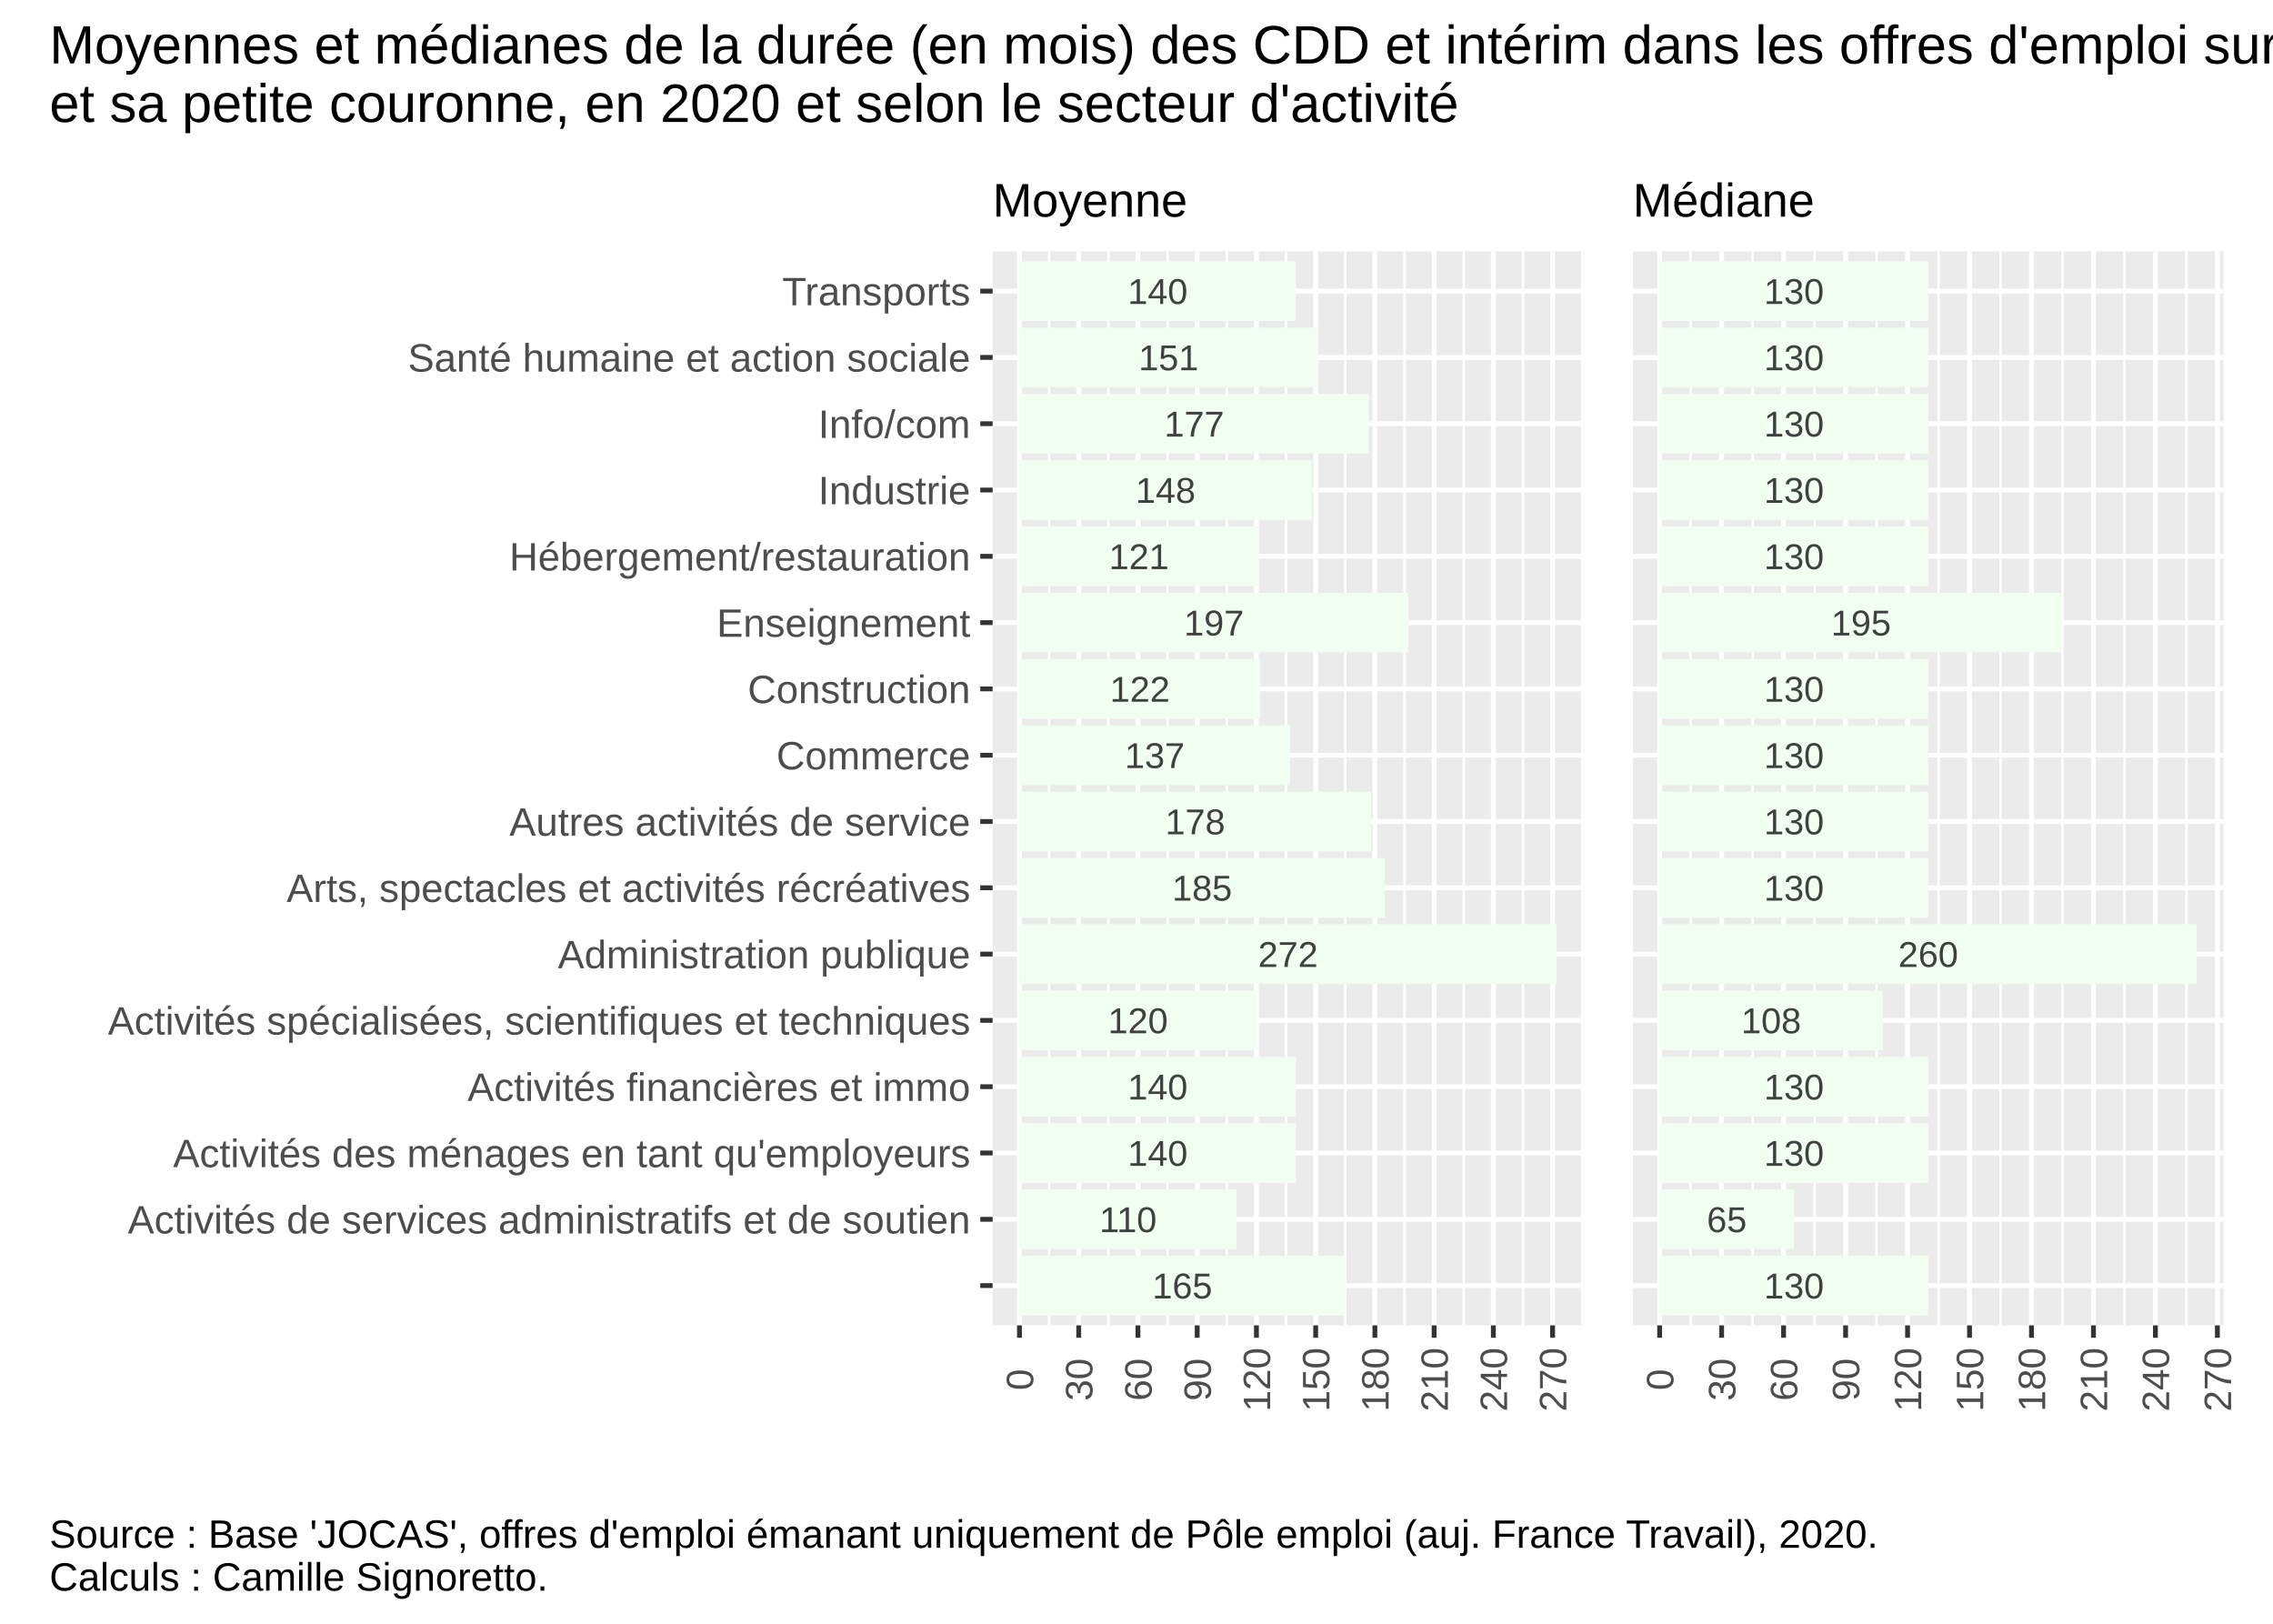
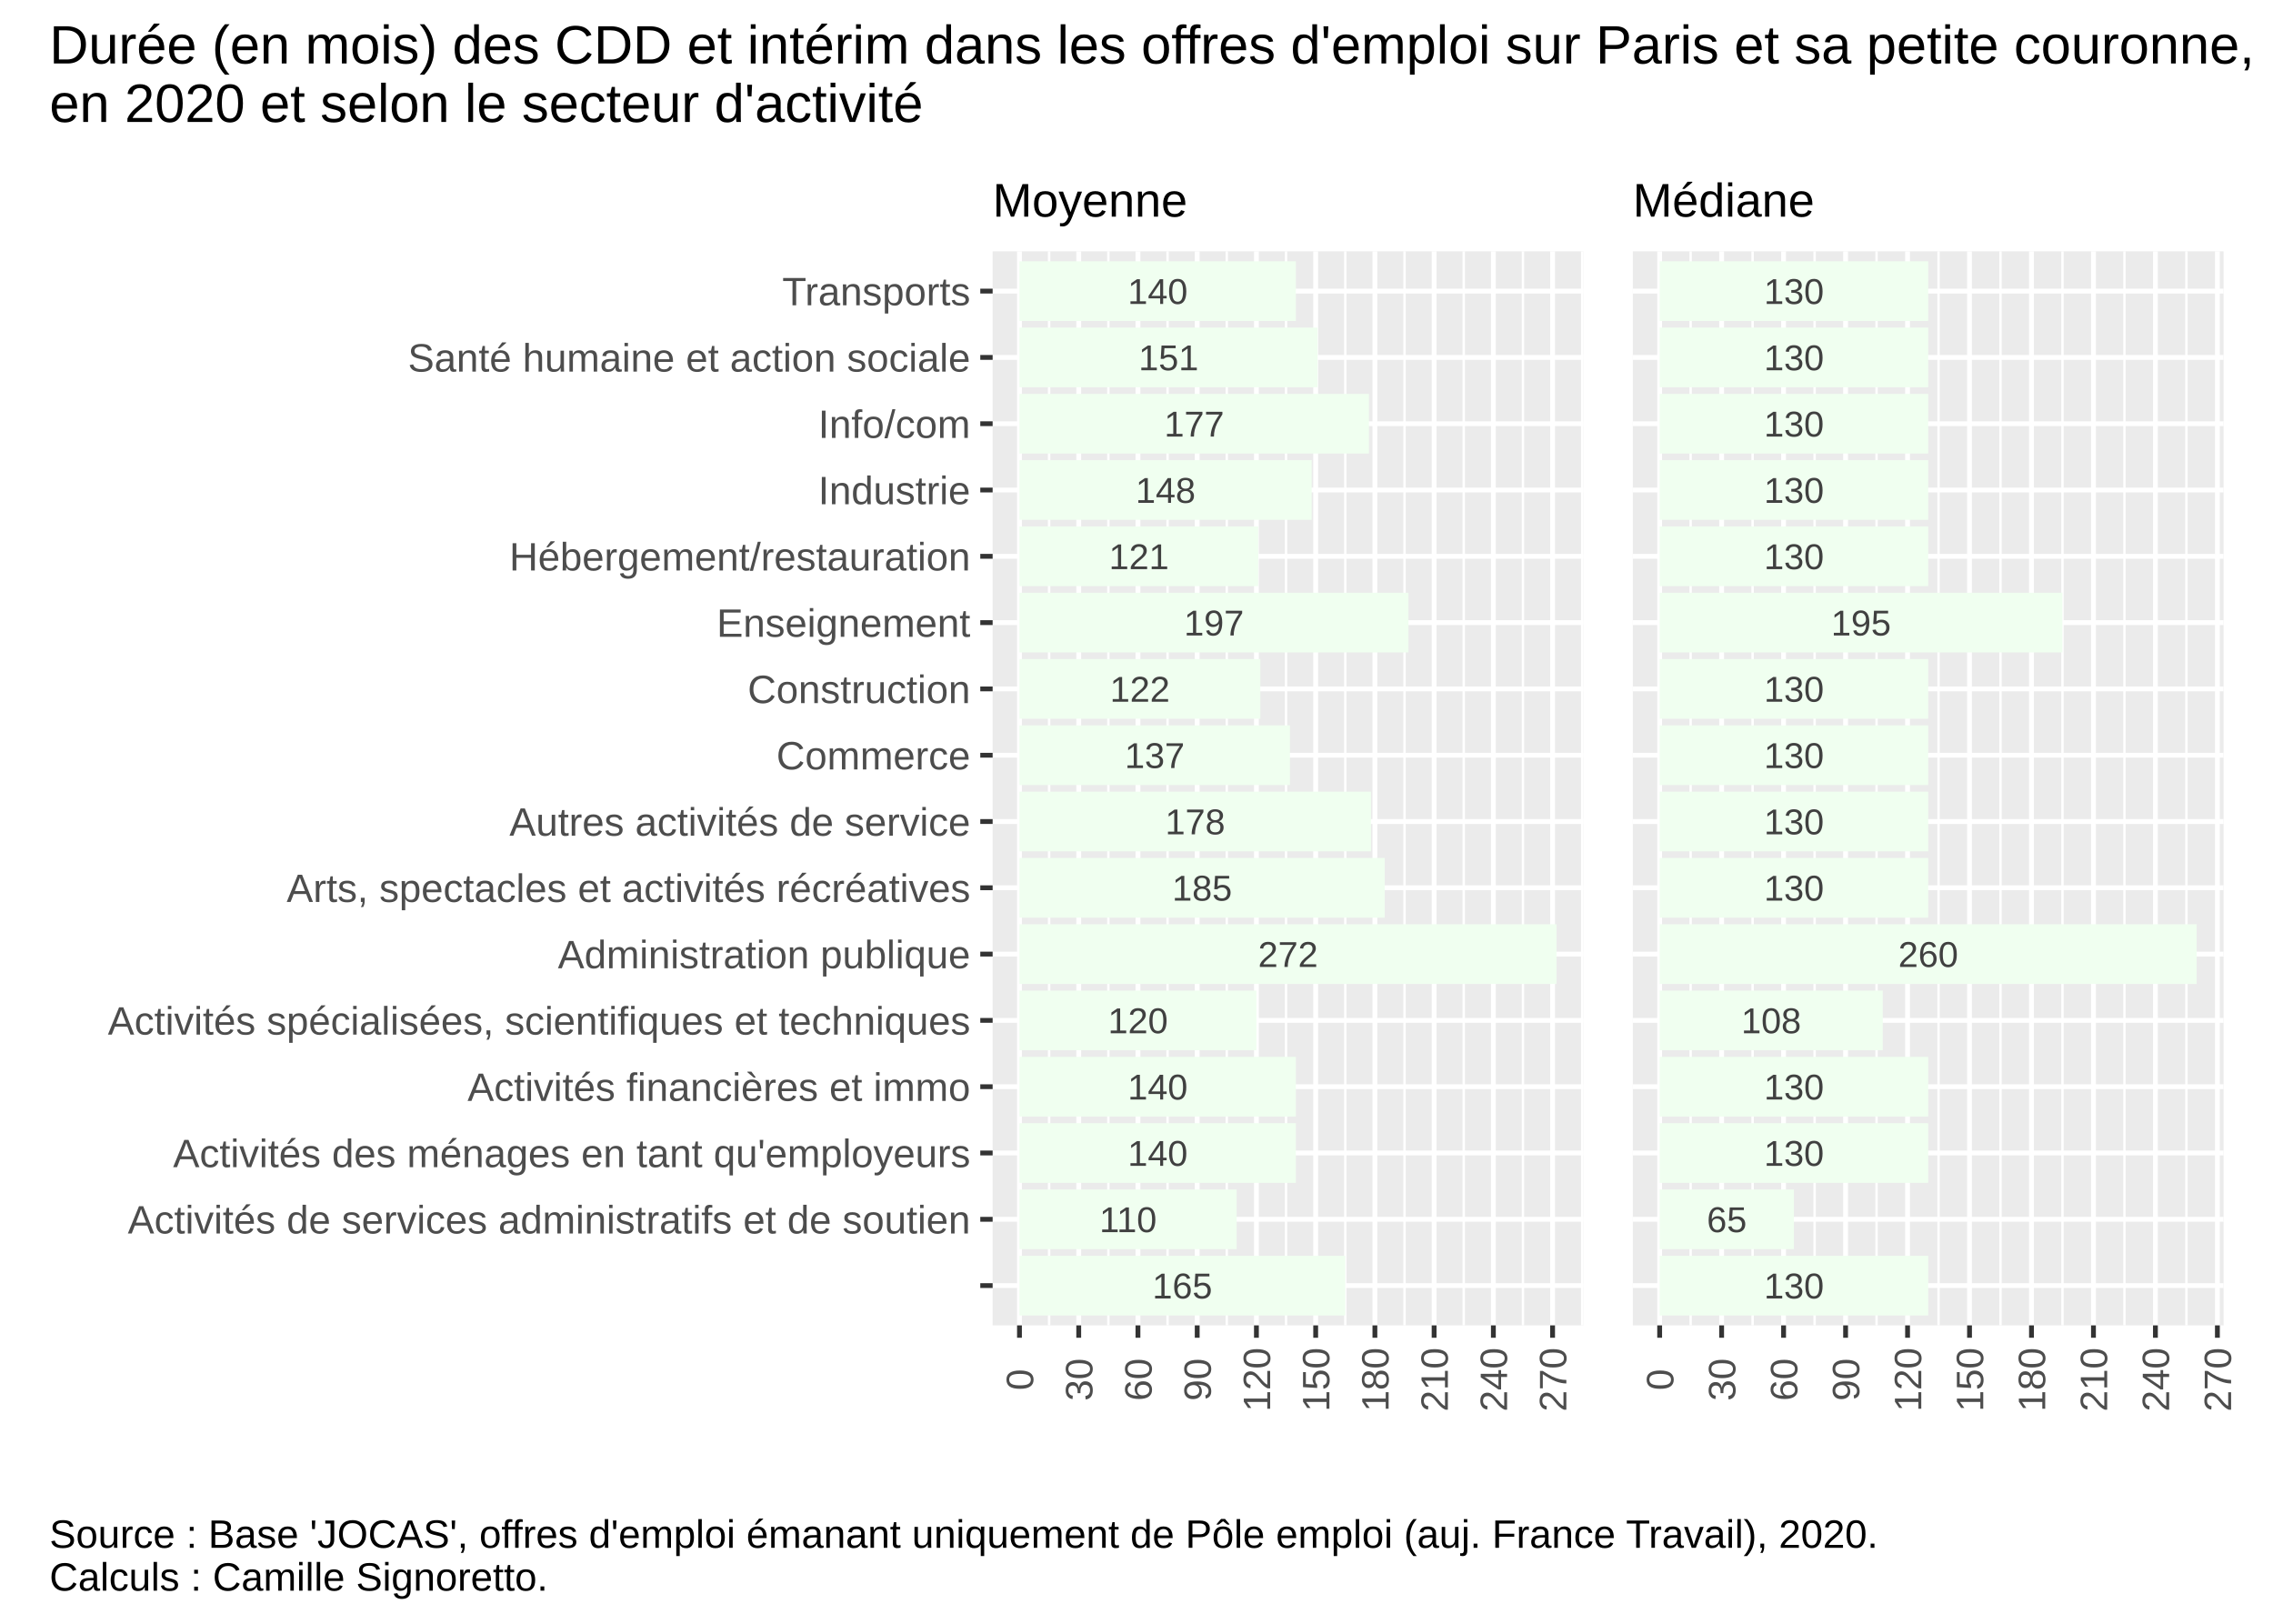
<svg xmlns="http://www.w3.org/2000/svg" class="svglite" width="504.00pt" height="360.00pt" viewBox="0 0 504.00 360.00">
  <defs>
    <style type="text/css">
    .svglite line, .svglite polyline, .svglite polygon, .svglite path, .svglite rect, .svglite circle {
      fill: none;
      stroke: #000000;
      stroke-linecap: round;
      stroke-linejoin: round;
      stroke-miterlimit: 10.00;
    }
    .svglite text {
      white-space: pre;
    }
  </style>
  </defs>
  <rect width="100%" height="100%" style="stroke: none; fill: #FFFFFF;" />
  <defs>
    <clipPath id="cpMC4wMHw1MDQuMDB8MC4wMHwzNjAuMDA=">
      <rect x="0.00" y="0.00" width="504.00" height="360.00" />
    </clipPath>
  </defs>
  <g clip-path="url(#cpMC4wMHw1MDQuMDB8MC4wMHwzNjAuMDA=)">
    <rect x="0.00" y="0.00" width="504.00" height="360.00" style="stroke-width: 1.07; stroke: #FFFFFF; fill: #FFFFFF;" />
  </g>
  <defs>
    <clipPath id="cpMjIwLjEwfDQ5My4wNHw1NS43MnwyOTMuODU=">
      <rect x="220.10" y="55.72" width="272.94" height="238.13" />
    </clipPath>
  </defs>
  <g clip-path="url(#cpMjIwLjEwfDQ5My4wNHw1NS43MnwyOTMuODU=)">
</g>
  <g clip-path="url(#cpMC4wMHw1MDQuMDB8MC4wMHwzNjAuMDA=)">
</g>
  <defs>
    <clipPath id="cpNS40OHwzNTYuNTd8MzUuMDR8MzMxLjM5">
      <rect x="5.48" y="35.04" width="351.09" height="296.35" />
    </clipPath>
  </defs>
  <g clip-path="url(#cpNS40OHwzNTYuNTd8MzUuMDR8MzMxLjM5)">
    <rect x="5.48" y="35.04" width="351.09" height="296.35" style="stroke-width: 1.07; stroke: #FFFFFF; fill: #FFFFFF;" />
  </g>
  <g clip-path="url(#cpMC4wMHw1MDQuMDB8MC4wMHwzNjAuMDA=)">
</g>
  <defs>
    <clipPath id="cpMzU2LjU3fDQ5OC41MnwzNS4wNHwzMzEuMzk=">
      <rect x="356.57" y="35.04" width="141.95" height="296.35" />
    </clipPath>
  </defs>
  <g clip-path="url(#cpMzU2LjU3fDQ5OC41MnwzNS4wNHwzMzEuMzk=)">
    <rect x="356.57" y="35.04" width="141.95" height="296.35" style="stroke-width: 1.07; stroke: #FFFFFF; fill: #FFFFFF;" />
  </g>
  <g clip-path="url(#cpMC4wMHw1MDQuMDB8MC4wMHwzNjAuMDA=)">
</g>
  <defs>
    <clipPath id="cpMjIwLjEwfDM1MS4wOXw1NS43MnwyOTMuODU=">
      <rect x="220.10" y="55.72" width="130.99" height="238.13" />
    </clipPath>
  </defs>
  <g clip-path="url(#cpMjIwLjEwfDM1MS4wOXw1NS43MnwyOTMuODU=)">
    <rect x="220.10" y="55.72" width="130.99" height="238.13" style="stroke-width: 1.07; stroke: none; fill: #EBEBEB;" />
    <polyline points="232.62,293.85 232.62,55.72 " style="stroke-width: 0.53; stroke: #FFFFFF; stroke-linecap: butt;" />
    <polyline points="245.76,293.85 245.76,55.72 " style="stroke-width: 0.53; stroke: #FFFFFF; stroke-linecap: butt;" />
    <polyline points="258.89,293.85 258.89,55.72 " style="stroke-width: 0.53; stroke: #FFFFFF; stroke-linecap: butt;" />
    <polyline points="272.02,293.85 272.02,55.72 " style="stroke-width: 0.53; stroke: #FFFFFF; stroke-linecap: butt;" />
    <polyline points="285.16,293.85 285.16,55.72 " style="stroke-width: 0.53; stroke: #FFFFFF; stroke-linecap: butt;" />
    <polyline points="298.29,293.85 298.29,55.72 " style="stroke-width: 0.53; stroke: #FFFFFF; stroke-linecap: butt;" />
    <polyline points="311.43,293.85 311.43,55.72 " style="stroke-width: 0.53; stroke: #FFFFFF; stroke-linecap: butt;" />
    <polyline points="324.56,293.85 324.56,55.72 " style="stroke-width: 0.53; stroke: #FFFFFF; stroke-linecap: butt;" />
    <polyline points="337.69,293.85 337.69,55.72 " style="stroke-width: 0.53; stroke: #FFFFFF; stroke-linecap: butt;" />
    <polyline points="350.83,293.85 350.83,55.72 " style="stroke-width: 0.53; stroke: #FFFFFF; stroke-linecap: butt;" />
    <polyline points="220.10,285.03 351.09,285.03 " style="stroke-width: 1.07; stroke: #FFFFFF; stroke-linecap: butt;" />
    <polyline points="220.10,270.33 351.09,270.33 " style="stroke-width: 1.07; stroke: #FFFFFF; stroke-linecap: butt;" />
    <polyline points="220.10,255.63 351.09,255.63 " style="stroke-width: 1.07; stroke: #FFFFFF; stroke-linecap: butt;" />
    <polyline points="220.10,240.93 351.09,240.93 " style="stroke-width: 1.07; stroke: #FFFFFF; stroke-linecap: butt;" />
    <polyline points="220.10,226.23 351.09,226.23 " style="stroke-width: 1.07; stroke: #FFFFFF; stroke-linecap: butt;" />
    <polyline points="220.10,211.53 351.09,211.53 " style="stroke-width: 1.07; stroke: #FFFFFF; stroke-linecap: butt;" />
    <polyline points="220.10,196.83 351.09,196.83 " style="stroke-width: 1.07; stroke: #FFFFFF; stroke-linecap: butt;" />
    <polyline points="220.10,182.14 351.09,182.14 " style="stroke-width: 1.07; stroke: #FFFFFF; stroke-linecap: butt;" />
    <polyline points="220.10,167.44 351.09,167.44 " style="stroke-width: 1.07; stroke: #FFFFFF; stroke-linecap: butt;" />
    <polyline points="220.10,152.74 351.09,152.74 " style="stroke-width: 1.07; stroke: #FFFFFF; stroke-linecap: butt;" />
    <polyline points="220.10,138.04 351.09,138.04 " style="stroke-width: 1.07; stroke: #FFFFFF; stroke-linecap: butt;" />
    <polyline points="220.10,123.34 351.09,123.34 " style="stroke-width: 1.07; stroke: #FFFFFF; stroke-linecap: butt;" />
    <polyline points="220.10,108.64 351.09,108.64 " style="stroke-width: 1.07; stroke: #FFFFFF; stroke-linecap: butt;" />
    <polyline points="220.10,93.94 351.09,93.94 " style="stroke-width: 1.07; stroke: #FFFFFF; stroke-linecap: butt;" />
    <polyline points="220.10,79.24 351.09,79.24 " style="stroke-width: 1.07; stroke: #FFFFFF; stroke-linecap: butt;" />
    <polyline points="220.10,64.54 351.09,64.54 " style="stroke-width: 1.07; stroke: #FFFFFF; stroke-linecap: butt;" />
    <polyline points="226.05,293.85 226.05,55.72 " style="stroke-width: 1.07; stroke: #FFFFFF; stroke-linecap: butt;" />
    <polyline points="239.19,293.85 239.19,55.72 " style="stroke-width: 1.07; stroke: #FFFFFF; stroke-linecap: butt;" />
    <polyline points="252.32,293.85 252.32,55.72 " style="stroke-width: 1.07; stroke: #FFFFFF; stroke-linecap: butt;" />
    <polyline points="265.46,293.85 265.46,55.72 " style="stroke-width: 1.07; stroke: #FFFFFF; stroke-linecap: butt;" />
    <polyline points="278.59,293.85 278.59,55.72 " style="stroke-width: 1.07; stroke: #FFFFFF; stroke-linecap: butt;" />
    <polyline points="291.73,293.85 291.73,55.72 " style="stroke-width: 1.07; stroke: #FFFFFF; stroke-linecap: butt;" />
    <polyline points="304.86,293.85 304.86,55.72 " style="stroke-width: 1.07; stroke: #FFFFFF; stroke-linecap: butt;" />
    <polyline points="317.99,293.85 317.99,55.72 " style="stroke-width: 1.07; stroke: #FFFFFF; stroke-linecap: butt;" />
    <polyline points="331.13,293.85 331.13,55.72 " style="stroke-width: 1.07; stroke: #FFFFFF; stroke-linecap: butt;" />
    <polyline points="344.26,293.85 344.26,55.72 " style="stroke-width: 1.07; stroke: #FFFFFF; stroke-linecap: butt;" />
    <rect x="226.05" y="249.02" width="61.29" height="13.23" style="stroke-width: 1.07; stroke: none; stroke-linecap: butt; stroke-linejoin: miter; fill: #F0FFF0;" />
    <rect x="226.05" y="278.42" width="72.24" height="13.23" style="stroke-width: 1.07; stroke: none; stroke-linecap: butt; stroke-linejoin: miter; fill: #F0FFF0;" />
    <rect x="226.05" y="87.33" width="77.49" height="13.23" style="stroke-width: 1.07; stroke: none; stroke-linecap: butt; stroke-linejoin: miter; fill: #F0FFF0;" />
    <rect x="226.05" y="102.02" width="64.79" height="13.23" style="stroke-width: 1.07; stroke: none; stroke-linecap: butt; stroke-linejoin: miter; fill: #F0FFF0;" />
    <rect x="226.05" y="263.72" width="48.16" height="13.23" style="stroke-width: 1.07; stroke: none; stroke-linecap: butt; stroke-linejoin: miter; fill: #F0FFF0;" />
    <rect x="226.05" y="160.82" width="59.98" height="13.23" style="stroke-width: 1.07; stroke: none; stroke-linecap: butt; stroke-linejoin: miter; fill: #F0FFF0;" />
    <rect x="226.05" y="204.92" width="119.08" height="13.23" style="stroke-width: 1.07; stroke: none; stroke-linecap: butt; stroke-linejoin: miter; fill: #F0FFF0;" />
    <rect x="226.05" y="219.62" width="52.54" height="13.23" style="stroke-width: 1.07; stroke: none; stroke-linecap: butt; stroke-linejoin: miter; fill: #F0FFF0;" />
    <rect x="226.05" y="116.72" width="52.97" height="13.23" style="stroke-width: 1.07; stroke: none; stroke-linecap: butt; stroke-linejoin: miter; fill: #F0FFF0;" />
    <rect x="226.05" y="131.42" width="86.25" height="13.23" style="stroke-width: 1.07; stroke: none; stroke-linecap: butt; stroke-linejoin: miter; fill: #F0FFF0;" />
    <rect x="226.05" y="72.63" width="66.11" height="13.23" style="stroke-width: 1.07; stroke: none; stroke-linecap: butt; stroke-linejoin: miter; fill: #F0FFF0;" />
    <rect x="226.05" y="175.52" width="77.93" height="13.23" style="stroke-width: 1.07; stroke: none; stroke-linecap: butt; stroke-linejoin: miter; fill: #F0FFF0;" />
    <rect x="226.05" y="234.32" width="61.29" height="13.23" style="stroke-width: 1.07; stroke: none; stroke-linecap: butt; stroke-linejoin: miter; fill: #F0FFF0;" />
    <rect x="226.05" y="57.93" width="61.29" height="13.23" style="stroke-width: 1.07; stroke: none; stroke-linecap: butt; stroke-linejoin: miter; fill: #F0FFF0;" />
    <rect x="226.05" y="190.22" width="80.99" height="13.23" style="stroke-width: 1.07; stroke: none; stroke-linecap: butt; stroke-linejoin: miter; fill: #F0FFF0;" />
    <rect x="226.05" y="146.12" width="53.41" height="13.23" style="stroke-width: 1.07; stroke: none; stroke-linecap: butt; stroke-linejoin: miter; fill: #F0FFF0;" />
    <text x="256.70" y="258.48" text-anchor="middle" style="font-size: 7.97px;fill: #404040; font-family: &quot;Arial&quot;;" textLength="13.28px" lengthAdjust="spacingAndGlyphs">140</text>
    <text x="262.17" y="287.88" text-anchor="middle" style="font-size: 7.97px;fill: #404040; font-family: &quot;Arial&quot;;" textLength="13.28px" lengthAdjust="spacingAndGlyphs">165</text>
    <text x="264.80" y="96.79" text-anchor="middle" style="font-size: 7.97px;fill: #404040; font-family: &quot;Arial&quot;;" textLength="13.28px" lengthAdjust="spacingAndGlyphs">177</text>
    <text x="258.45" y="111.49" text-anchor="middle" style="font-size: 7.97px;fill: #404040; font-family: &quot;Arial&quot;;" textLength="13.28px" lengthAdjust="spacingAndGlyphs">148</text>
    <text x="250.13" y="273.18" text-anchor="middle" style="font-size: 7.97px;fill: #404040; font-family: &quot;Arial&quot;;" textLength="12.69px" lengthAdjust="spacingAndGlyphs">110</text>
    <text x="256.04" y="170.28" text-anchor="middle" style="font-size: 7.97px;fill: #404040; font-family: &quot;Arial&quot;;" textLength="13.28px" lengthAdjust="spacingAndGlyphs">137</text>
    <text x="285.60" y="214.38" text-anchor="middle" style="font-size: 7.97px;fill: #404040; font-family: &quot;Arial&quot;;" textLength="13.28px" lengthAdjust="spacingAndGlyphs">272</text>
    <text x="252.32" y="229.08" text-anchor="middle" style="font-size: 7.97px;fill: #404040; font-family: &quot;Arial&quot;;" textLength="13.28px" lengthAdjust="spacingAndGlyphs">120</text>
    <text x="252.54" y="126.19" text-anchor="middle" style="font-size: 7.97px;fill: #404040; font-family: &quot;Arial&quot;;" textLength="13.28px" lengthAdjust="spacingAndGlyphs">121</text>
    <text x="269.18" y="140.89" text-anchor="middle" style="font-size: 7.97px;fill: #404040; font-family: &quot;Arial&quot;;" textLength="13.28px" lengthAdjust="spacingAndGlyphs">197</text>
    <text x="259.11" y="82.09" text-anchor="middle" style="font-size: 7.97px;fill: #404040; font-family: &quot;Arial&quot;;" textLength="13.28px" lengthAdjust="spacingAndGlyphs">151</text>
    <text x="265.02" y="184.98" text-anchor="middle" style="font-size: 7.97px;fill: #404040; font-family: &quot;Arial&quot;;" textLength="13.28px" lengthAdjust="spacingAndGlyphs">178</text>
    <text x="256.70" y="243.78" text-anchor="middle" style="font-size: 7.97px;fill: #404040; font-family: &quot;Arial&quot;;" textLength="13.28px" lengthAdjust="spacingAndGlyphs">140</text>
    <text x="256.70" y="67.39" text-anchor="middle" style="font-size: 7.97px;fill: #404040; font-family: &quot;Arial&quot;;" textLength="13.28px" lengthAdjust="spacingAndGlyphs">140</text>
    <text x="266.55" y="199.68" text-anchor="middle" style="font-size: 7.97px;fill: #404040; font-family: &quot;Arial&quot;;" textLength="13.28px" lengthAdjust="spacingAndGlyphs">185</text>
    <text x="252.76" y="155.58" text-anchor="middle" style="font-size: 7.97px;fill: #404040; font-family: &quot;Arial&quot;;" textLength="13.28px" lengthAdjust="spacingAndGlyphs">122</text>
  </g>
  <g clip-path="url(#cpMC4wMHw1MDQuMDB8MC4wMHwzNjAuMDA=)">
    <text x="215.17" y="273.48" text-anchor="end" style="font-size: 8.80px;fill: #4D4D4D; font-family: &quot;Arial&quot;;" textLength="186.87px" lengthAdjust="spacingAndGlyphs">Activités de services administratifs et de soutien</text>
    <text x="215.17" y="258.78" text-anchor="end" style="font-size: 8.80px;fill: #4D4D4D; font-family: &quot;Arial&quot;;" textLength="176.84px" lengthAdjust="spacingAndGlyphs">Activités des ménages en tant qu'employeurs</text>
    <text x="215.17" y="244.08" text-anchor="end" style="font-size: 8.80px;fill: #4D4D4D; font-family: &quot;Arial&quot;;" textLength="111.51px" lengthAdjust="spacingAndGlyphs">Activités financières et immo</text>
    <text x="215.17" y="229.38" text-anchor="end" style="font-size: 8.80px;fill: #4D4D4D; font-family: &quot;Arial&quot;;" textLength="191.28px" lengthAdjust="spacingAndGlyphs">Activités spécialisées, scientifiques et techniques</text>
    <text x="215.17" y="214.68" text-anchor="end" style="font-size: 8.80px;fill: #4D4D4D; font-family: &quot;Arial&quot;;" textLength="91.48px" lengthAdjust="spacingAndGlyphs">Administration publique</text>
    <text x="215.17" y="199.98" text-anchor="end" style="font-size: 8.80px;fill: #4D4D4D; font-family: &quot;Arial&quot;;" textLength="151.64px" lengthAdjust="spacingAndGlyphs">Arts, spectacles et activités récréatives</text>
    <text x="215.17" y="185.29" text-anchor="end" style="font-size: 8.80px;fill: #4D4D4D; font-family: &quot;Arial&quot;;" textLength="102.23px" lengthAdjust="spacingAndGlyphs">Autres activités de service</text>
    <text x="215.17" y="170.59" text-anchor="end" style="font-size: 8.80px;fill: #4D4D4D; font-family: &quot;Arial&quot;;" textLength="43.03px" lengthAdjust="spacingAndGlyphs">Commerce</text>
    <text x="215.17" y="155.89" text-anchor="end" style="font-size: 8.80px;fill: #4D4D4D; font-family: &quot;Arial&quot;;" textLength="49.41px" lengthAdjust="spacingAndGlyphs">Construction</text>
    <text x="215.17" y="141.19" text-anchor="end" style="font-size: 8.80px;fill: #4D4D4D; font-family: &quot;Arial&quot;;" textLength="56.27px" lengthAdjust="spacingAndGlyphs">Enseignement</text>
    <text x="215.17" y="126.49" text-anchor="end" style="font-size: 8.80px;fill: #4D4D4D; font-family: &quot;Arial&quot;;" textLength="102.26px" lengthAdjust="spacingAndGlyphs">Hébergement/restauration</text>
    <text x="215.17" y="111.79" text-anchor="end" style="font-size: 8.80px;fill: #4D4D4D; font-family: &quot;Arial&quot;;" textLength="33.76px" lengthAdjust="spacingAndGlyphs">Industrie</text>
    <text x="215.17" y="97.09" text-anchor="end" style="font-size: 8.80px;fill: #4D4D4D; font-family: &quot;Arial&quot;;" textLength="33.76px" lengthAdjust="spacingAndGlyphs">Info/com</text>
    <text x="215.17" y="82.39" text-anchor="end" style="font-size: 8.80px;fill: #4D4D4D; font-family: &quot;Arial&quot;;" textLength="124.78px" lengthAdjust="spacingAndGlyphs">Santé humaine et action sociale</text>
    <text x="215.17" y="67.69" text-anchor="end" style="font-size: 8.80px;fill: #4D4D4D; font-family: &quot;Arial&quot;;" textLength="41.74px" lengthAdjust="spacingAndGlyphs">Transports</text>
    <polyline points="217.36,285.03 220.10,285.03 " style="stroke-width: 1.07; stroke: #333333; stroke-linecap: butt;" />
    <polyline points="217.36,270.33 220.10,270.33 " style="stroke-width: 1.07; stroke: #333333; stroke-linecap: butt;" />
    <polyline points="217.36,255.63 220.10,255.63 " style="stroke-width: 1.07; stroke: #333333; stroke-linecap: butt;" />
    <polyline points="217.36,240.93 220.10,240.93 " style="stroke-width: 1.07; stroke: #333333; stroke-linecap: butt;" />
    <polyline points="217.36,226.23 220.10,226.23 " style="stroke-width: 1.07; stroke: #333333; stroke-linecap: butt;" />
    <polyline points="217.36,211.53 220.10,211.53 " style="stroke-width: 1.07; stroke: #333333; stroke-linecap: butt;" />
    <polyline points="217.36,196.83 220.10,196.83 " style="stroke-width: 1.07; stroke: #333333; stroke-linecap: butt;" />
    <polyline points="217.36,182.14 220.10,182.14 " style="stroke-width: 1.07; stroke: #333333; stroke-linecap: butt;" />
    <polyline points="217.36,167.44 220.10,167.44 " style="stroke-width: 1.07; stroke: #333333; stroke-linecap: butt;" />
    <polyline points="217.36,152.74 220.10,152.74 " style="stroke-width: 1.07; stroke: #333333; stroke-linecap: butt;" />
    <polyline points="217.36,138.04 220.10,138.04 " style="stroke-width: 1.07; stroke: #333333; stroke-linecap: butt;" />
    <polyline points="217.36,123.34 220.10,123.34 " style="stroke-width: 1.07; stroke: #333333; stroke-linecap: butt;" />
    <polyline points="217.36,108.64 220.10,108.64 " style="stroke-width: 1.07; stroke: #333333; stroke-linecap: butt;" />
    <polyline points="217.36,93.94 220.10,93.94 " style="stroke-width: 1.07; stroke: #333333; stroke-linecap: butt;" />
    <polyline points="217.36,79.24 220.10,79.24 " style="stroke-width: 1.07; stroke: #333333; stroke-linecap: butt;" />
    <polyline points="217.36,64.54 220.10,64.54 " style="stroke-width: 1.07; stroke: #333333; stroke-linecap: butt;" />
    <polyline points="226.05,296.59 226.05,293.85 " style="stroke-width: 1.07; stroke: #333333; stroke-linecap: butt;" />
    <polyline points="239.19,296.59 239.19,293.85 " style="stroke-width: 1.07; stroke: #333333; stroke-linecap: butt;" />
    <polyline points="252.32,296.59 252.32,293.85 " style="stroke-width: 1.07; stroke: #333333; stroke-linecap: butt;" />
    <polyline points="265.46,296.59 265.46,293.85 " style="stroke-width: 1.07; stroke: #333333; stroke-linecap: butt;" />
    <polyline points="278.59,296.59 278.59,293.85 " style="stroke-width: 1.07; stroke: #333333; stroke-linecap: butt;" />
    <polyline points="291.73,296.59 291.73,293.85 " style="stroke-width: 1.07; stroke: #333333; stroke-linecap: butt;" />
    <polyline points="304.86,296.59 304.86,293.85 " style="stroke-width: 1.07; stroke: #333333; stroke-linecap: butt;" />
    <polyline points="317.99,296.59 317.99,293.85 " style="stroke-width: 1.07; stroke: #333333; stroke-linecap: butt;" />
    <polyline points="331.13,296.59 331.13,293.85 " style="stroke-width: 1.07; stroke: #333333; stroke-linecap: butt;" />
    <polyline points="344.26,296.59 344.26,293.85 " style="stroke-width: 1.07; stroke: #333333; stroke-linecap: butt;" />
    <text transform="translate(229.10,305.88) rotate(-90)" text-anchor="middle" style="font-size: 8.50px;fill: #4D4D4D; font-family: &quot;Arial&quot;;" textLength="4.73px" lengthAdjust="spacingAndGlyphs">0</text>
    <text transform="translate(242.23,305.88) rotate(-90)" text-anchor="middle" style="font-size: 8.50px;fill: #4D4D4D; font-family: &quot;Arial&quot;;" textLength="9.46px" lengthAdjust="spacingAndGlyphs">30</text>
    <text transform="translate(255.37,305.88) rotate(-90)" text-anchor="middle" style="font-size: 8.50px;fill: #4D4D4D; font-family: &quot;Arial&quot;;" textLength="9.46px" lengthAdjust="spacingAndGlyphs">60</text>
    <text transform="translate(268.50,305.88) rotate(-90)" text-anchor="middle" style="font-size: 8.50px;fill: #4D4D4D; font-family: &quot;Arial&quot;;" textLength="9.46px" lengthAdjust="spacingAndGlyphs">90</text>
    <text transform="translate(281.64,305.88) rotate(-90)" text-anchor="middle" style="font-size: 8.50px;fill: #4D4D4D; font-family: &quot;Arial&quot;;" textLength="14.19px" lengthAdjust="spacingAndGlyphs">120</text>
    <text transform="translate(294.77,305.88) rotate(-90)" text-anchor="middle" style="font-size: 8.50px;fill: #4D4D4D; font-family: &quot;Arial&quot;;" textLength="14.19px" lengthAdjust="spacingAndGlyphs">150</text>
    <text transform="translate(307.90,305.88) rotate(-90)" text-anchor="middle" style="font-size: 8.50px;fill: #4D4D4D; font-family: &quot;Arial&quot;;" textLength="14.19px" lengthAdjust="spacingAndGlyphs">180</text>
    <text transform="translate(321.04,305.88) rotate(-90)" text-anchor="middle" style="font-size: 8.50px;fill: #4D4D4D; font-family: &quot;Arial&quot;;" textLength="14.19px" lengthAdjust="spacingAndGlyphs">210</text>
    <text transform="translate(334.17,305.88) rotate(-90)" text-anchor="middle" style="font-size: 8.50px;fill: #4D4D4D; font-family: &quot;Arial&quot;;" textLength="14.19px" lengthAdjust="spacingAndGlyphs">240</text>
    <text transform="translate(347.31,305.88) rotate(-90)" text-anchor="middle" style="font-size: 8.50px;fill: #4D4D4D; font-family: &quot;Arial&quot;;" textLength="14.19px" lengthAdjust="spacingAndGlyphs">270</text>
    <text transform="translate(18.84,174.79) rotate(-90)" text-anchor="middle" style="font-size: 11.00px; font-family: &quot;Arial&quot;;" textLength="3.06px" lengthAdjust="spacingAndGlyphs"> </text>
    <text x="220.10" y="48.03" style="font-size: 10.50px; font-family: &quot;Arial&quot;;" textLength="43.19px" lengthAdjust="spacingAndGlyphs">Moyenne</text>
  </g>
  <defs>
    <clipPath id="cpMzYyLjA1fDQ5My4wNHw1NS43MnwyOTMuODU=">
      <rect x="362.05" y="55.72" width="130.99" height="238.13" />
    </clipPath>
  </defs>
  <g clip-path="url(#cpMzYyLjA1fDQ5My4wNHw1NS43MnwyOTMuODU=)">
    <rect x="362.05" y="55.72" width="130.99" height="238.13" style="stroke-width: 1.07; stroke: none; fill: #EBEBEB;" />
    <polyline points="374.87,293.85 374.87,55.72 " style="stroke-width: 0.53; stroke: #FFFFFF; stroke-linecap: butt;" />
    <polyline points="388.61,293.85 388.61,55.72 " style="stroke-width: 0.53; stroke: #FFFFFF; stroke-linecap: butt;" />
    <polyline points="402.36,293.85 402.36,55.72 " style="stroke-width: 0.53; stroke: #FFFFFF; stroke-linecap: butt;" />
    <polyline points="416.10,293.85 416.10,55.72 " style="stroke-width: 0.53; stroke: #FFFFFF; stroke-linecap: butt;" />
    <polyline points="429.84,293.85 429.84,55.72 " style="stroke-width: 0.53; stroke: #FFFFFF; stroke-linecap: butt;" />
    <polyline points="443.58,293.85 443.58,55.72 " style="stroke-width: 0.53; stroke: #FFFFFF; stroke-linecap: butt;" />
    <polyline points="457.32,293.85 457.32,55.72 " style="stroke-width: 0.53; stroke: #FFFFFF; stroke-linecap: butt;" />
    <polyline points="471.06,293.85 471.06,55.72 " style="stroke-width: 0.53; stroke: #FFFFFF; stroke-linecap: butt;" />
    <polyline points="484.80,293.85 484.80,55.72 " style="stroke-width: 0.53; stroke: #FFFFFF; stroke-linecap: butt;" />
    <polyline points="362.05,285.03 493.04,285.03 " style="stroke-width: 1.07; stroke: #FFFFFF; stroke-linecap: butt;" />
    <polyline points="362.05,270.33 493.04,270.33 " style="stroke-width: 1.07; stroke: #FFFFFF; stroke-linecap: butt;" />
    <polyline points="362.05,255.63 493.04,255.63 " style="stroke-width: 1.07; stroke: #FFFFFF; stroke-linecap: butt;" />
    <polyline points="362.05,240.93 493.04,240.93 " style="stroke-width: 1.07; stroke: #FFFFFF; stroke-linecap: butt;" />
    <polyline points="362.05,226.23 493.04,226.23 " style="stroke-width: 1.07; stroke: #FFFFFF; stroke-linecap: butt;" />
    <polyline points="362.05,211.53 493.04,211.53 " style="stroke-width: 1.07; stroke: #FFFFFF; stroke-linecap: butt;" />
    <polyline points="362.05,196.83 493.04,196.83 " style="stroke-width: 1.07; stroke: #FFFFFF; stroke-linecap: butt;" />
    <polyline points="362.05,182.14 493.04,182.14 " style="stroke-width: 1.07; stroke: #FFFFFF; stroke-linecap: butt;" />
    <polyline points="362.05,167.44 493.04,167.44 " style="stroke-width: 1.07; stroke: #FFFFFF; stroke-linecap: butt;" />
    <polyline points="362.05,152.74 493.04,152.74 " style="stroke-width: 1.07; stroke: #FFFFFF; stroke-linecap: butt;" />
    <polyline points="362.05,138.04 493.04,138.04 " style="stroke-width: 1.07; stroke: #FFFFFF; stroke-linecap: butt;" />
    <polyline points="362.05,123.34 493.04,123.34 " style="stroke-width: 1.07; stroke: #FFFFFF; stroke-linecap: butt;" />
    <polyline points="362.05,108.64 493.04,108.64 " style="stroke-width: 1.07; stroke: #FFFFFF; stroke-linecap: butt;" />
    <polyline points="362.05,93.94 493.04,93.94 " style="stroke-width: 1.07; stroke: #FFFFFF; stroke-linecap: butt;" />
    <polyline points="362.05,79.24 493.04,79.24 " style="stroke-width: 1.07; stroke: #FFFFFF; stroke-linecap: butt;" />
    <polyline points="362.05,64.54 493.04,64.54 " style="stroke-width: 1.07; stroke: #FFFFFF; stroke-linecap: butt;" />
    <polyline points="368.00,293.85 368.00,55.72 " style="stroke-width: 1.07; stroke: #FFFFFF; stroke-linecap: butt;" />
    <polyline points="381.74,293.85 381.74,55.72 " style="stroke-width: 1.07; stroke: #FFFFFF; stroke-linecap: butt;" />
    <polyline points="395.48,293.85 395.48,55.72 " style="stroke-width: 1.07; stroke: #FFFFFF; stroke-linecap: butt;" />
    <polyline points="409.23,293.85 409.23,55.72 " style="stroke-width: 1.07; stroke: #FFFFFF; stroke-linecap: butt;" />
    <polyline points="422.97,293.85 422.97,55.72 " style="stroke-width: 1.07; stroke: #FFFFFF; stroke-linecap: butt;" />
    <polyline points="436.71,293.85 436.71,55.72 " style="stroke-width: 1.07; stroke: #FFFFFF; stroke-linecap: butt;" />
    <polyline points="450.45,293.85 450.45,55.72 " style="stroke-width: 1.07; stroke: #FFFFFF; stroke-linecap: butt;" />
    <polyline points="464.19,293.85 464.19,55.72 " style="stroke-width: 1.07; stroke: #FFFFFF; stroke-linecap: butt;" />
    <polyline points="477.93,293.85 477.93,55.72 " style="stroke-width: 1.07; stroke: #FFFFFF; stroke-linecap: butt;" />
    <polyline points="491.67,293.85 491.67,55.72 " style="stroke-width: 1.07; stroke: #FFFFFF; stroke-linecap: butt;" />
    <rect x="368.00" y="249.02" width="59.54" height="13.23" style="stroke-width: 1.07; stroke: none; stroke-linecap: butt; stroke-linejoin: miter; fill: #F0FFF0;" />
    <rect x="368.00" y="278.42" width="59.54" height="13.23" style="stroke-width: 1.07; stroke: none; stroke-linecap: butt; stroke-linejoin: miter; fill: #F0FFF0;" />
    <rect x="368.00" y="87.33" width="59.54" height="13.23" style="stroke-width: 1.07; stroke: none; stroke-linecap: butt; stroke-linejoin: miter; fill: #F0FFF0;" />
    <rect x="368.00" y="102.02" width="59.54" height="13.23" style="stroke-width: 1.07; stroke: none; stroke-linecap: butt; stroke-linejoin: miter; fill: #F0FFF0;" />
    <rect x="368.00" y="263.72" width="29.77" height="13.23" style="stroke-width: 1.07; stroke: none; stroke-linecap: butt; stroke-linejoin: miter; fill: #F0FFF0;" />
    <rect x="368.00" y="160.82" width="59.54" height="13.23" style="stroke-width: 1.07; stroke: none; stroke-linecap: butt; stroke-linejoin: miter; fill: #F0FFF0;" />
    <rect x="368.00" y="204.92" width="119.08" height="13.23" style="stroke-width: 1.07; stroke: none; stroke-linecap: butt; stroke-linejoin: miter; fill: #F0FFF0;" />
    <rect x="368.00" y="219.62" width="49.47" height="13.23" style="stroke-width: 1.07; stroke: none; stroke-linecap: butt; stroke-linejoin: miter; fill: #F0FFF0;" />
    <rect x="368.00" y="116.72" width="59.54" height="13.23" style="stroke-width: 1.07; stroke: none; stroke-linecap: butt; stroke-linejoin: miter; fill: #F0FFF0;" />
    <rect x="368.00" y="131.42" width="89.31" height="13.23" style="stroke-width: 1.07; stroke: none; stroke-linecap: butt; stroke-linejoin: miter; fill: #F0FFF0;" />
    <rect x="368.00" y="72.63" width="59.54" height="13.23" style="stroke-width: 1.07; stroke: none; stroke-linecap: butt; stroke-linejoin: miter; fill: #F0FFF0;" />
    <rect x="368.00" y="175.52" width="59.54" height="13.23" style="stroke-width: 1.07; stroke: none; stroke-linecap: butt; stroke-linejoin: miter; fill: #F0FFF0;" />
    <rect x="368.00" y="234.32" width="59.54" height="13.23" style="stroke-width: 1.07; stroke: none; stroke-linecap: butt; stroke-linejoin: miter; fill: #F0FFF0;" />
    <rect x="368.00" y="57.93" width="59.54" height="13.23" style="stroke-width: 1.07; stroke: none; stroke-linecap: butt; stroke-linejoin: miter; fill: #F0FFF0;" />
    <rect x="368.00" y="190.22" width="59.54" height="13.23" style="stroke-width: 1.07; stroke: none; stroke-linecap: butt; stroke-linejoin: miter; fill: #F0FFF0;" />
    <rect x="368.00" y="146.12" width="59.54" height="13.23" style="stroke-width: 1.07; stroke: none; stroke-linecap: butt; stroke-linejoin: miter; fill: #F0FFF0;" />
    <text x="397.78" y="258.48" text-anchor="middle" style="font-size: 7.97px;fill: #404040; font-family: &quot;Arial&quot;;" textLength="13.28px" lengthAdjust="spacingAndGlyphs">130</text>
    <text x="397.78" y="287.88" text-anchor="middle" style="font-size: 7.97px;fill: #404040; font-family: &quot;Arial&quot;;" textLength="13.28px" lengthAdjust="spacingAndGlyphs">130</text>
    <text x="397.78" y="96.79" text-anchor="middle" style="font-size: 7.97px;fill: #404040; font-family: &quot;Arial&quot;;" textLength="13.28px" lengthAdjust="spacingAndGlyphs">130</text>
    <text x="397.78" y="111.49" text-anchor="middle" style="font-size: 7.97px;fill: #404040; font-family: &quot;Arial&quot;;" textLength="13.28px" lengthAdjust="spacingAndGlyphs">130</text>
    <text x="382.89" y="273.18" text-anchor="middle" style="font-size: 7.97px;fill: #404040; font-family: &quot;Arial&quot;;" textLength="8.86px" lengthAdjust="spacingAndGlyphs">65</text>
    <text x="397.78" y="170.28" text-anchor="middle" style="font-size: 7.97px;fill: #404040; font-family: &quot;Arial&quot;;" textLength="13.28px" lengthAdjust="spacingAndGlyphs">130</text>
    <text x="427.55" y="214.38" text-anchor="middle" style="font-size: 7.97px;fill: #404040; font-family: &quot;Arial&quot;;" textLength="13.28px" lengthAdjust="spacingAndGlyphs">260</text>
    <text x="392.74" y="229.08" text-anchor="middle" style="font-size: 7.97px;fill: #404040; font-family: &quot;Arial&quot;;" textLength="13.28px" lengthAdjust="spacingAndGlyphs">108</text>
    <text x="397.78" y="126.19" text-anchor="middle" style="font-size: 7.97px;fill: #404040; font-family: &quot;Arial&quot;;" textLength="13.28px" lengthAdjust="spacingAndGlyphs">130</text>
    <text x="412.66" y="140.89" text-anchor="middle" style="font-size: 7.97px;fill: #404040; font-family: &quot;Arial&quot;;" textLength="13.28px" lengthAdjust="spacingAndGlyphs">195</text>
    <text x="397.78" y="82.09" text-anchor="middle" style="font-size: 7.97px;fill: #404040; font-family: &quot;Arial&quot;;" textLength="13.28px" lengthAdjust="spacingAndGlyphs">130</text>
    <text x="397.78" y="184.98" text-anchor="middle" style="font-size: 7.97px;fill: #404040; font-family: &quot;Arial&quot;;" textLength="13.28px" lengthAdjust="spacingAndGlyphs">130</text>
    <text x="397.78" y="243.78" text-anchor="middle" style="font-size: 7.97px;fill: #404040; font-family: &quot;Arial&quot;;" textLength="13.28px" lengthAdjust="spacingAndGlyphs">130</text>
    <text x="397.78" y="67.39" text-anchor="middle" style="font-size: 7.97px;fill: #404040; font-family: &quot;Arial&quot;;" textLength="13.28px" lengthAdjust="spacingAndGlyphs">130</text>
    <text x="397.78" y="199.68" text-anchor="middle" style="font-size: 7.97px;fill: #404040; font-family: &quot;Arial&quot;;" textLength="13.28px" lengthAdjust="spacingAndGlyphs">130</text>
    <text x="397.78" y="155.58" text-anchor="middle" style="font-size: 7.97px;fill: #404040; font-family: &quot;Arial&quot;;" textLength="13.28px" lengthAdjust="spacingAndGlyphs">130</text>
  </g>
  <g clip-path="url(#cpMC4wMHw1MDQuMDB8MC4wMHwzNjAuMDA=)">
    <polyline points="368.00,296.59 368.00,293.85 " style="stroke-width: 1.07; stroke: #333333; stroke-linecap: butt;" />
    <polyline points="381.74,296.59 381.74,293.85 " style="stroke-width: 1.07; stroke: #333333; stroke-linecap: butt;" />
    <polyline points="395.48,296.59 395.48,293.85 " style="stroke-width: 1.07; stroke: #333333; stroke-linecap: butt;" />
    <polyline points="409.23,296.59 409.23,293.85 " style="stroke-width: 1.07; stroke: #333333; stroke-linecap: butt;" />
    <polyline points="422.97,296.59 422.97,293.85 " style="stroke-width: 1.07; stroke: #333333; stroke-linecap: butt;" />
    <polyline points="436.71,296.59 436.71,293.85 " style="stroke-width: 1.07; stroke: #333333; stroke-linecap: butt;" />
    <polyline points="450.45,296.59 450.45,293.85 " style="stroke-width: 1.07; stroke: #333333; stroke-linecap: butt;" />
    <polyline points="464.19,296.59 464.19,293.85 " style="stroke-width: 1.07; stroke: #333333; stroke-linecap: butt;" />
    <polyline points="477.93,296.59 477.93,293.85 " style="stroke-width: 1.07; stroke: #333333; stroke-linecap: butt;" />
    <polyline points="491.67,296.59 491.67,293.85 " style="stroke-width: 1.07; stroke: #333333; stroke-linecap: butt;" />
    <text transform="translate(371.05,305.88) rotate(-90)" text-anchor="middle" style="font-size: 8.50px;fill: #4D4D4D; font-family: &quot;Arial&quot;;" textLength="4.73px" lengthAdjust="spacingAndGlyphs">0</text>
    <text transform="translate(384.79,305.88) rotate(-90)" text-anchor="middle" style="font-size: 8.50px;fill: #4D4D4D; font-family: &quot;Arial&quot;;" textLength="9.46px" lengthAdjust="spacingAndGlyphs">30</text>
    <text transform="translate(398.53,305.88) rotate(-90)" text-anchor="middle" style="font-size: 8.50px;fill: #4D4D4D; font-family: &quot;Arial&quot;;" textLength="9.46px" lengthAdjust="spacingAndGlyphs">60</text>
    <text transform="translate(412.27,305.88) rotate(-90)" text-anchor="middle" style="font-size: 8.50px;fill: #4D4D4D; font-family: &quot;Arial&quot;;" textLength="9.46px" lengthAdjust="spacingAndGlyphs">90</text>
    <text transform="translate(426.01,305.88) rotate(-90)" text-anchor="middle" style="font-size: 8.50px;fill: #4D4D4D; font-family: &quot;Arial&quot;;" textLength="14.19px" lengthAdjust="spacingAndGlyphs">120</text>
    <text transform="translate(439.75,305.88) rotate(-90)" text-anchor="middle" style="font-size: 8.50px;fill: #4D4D4D; font-family: &quot;Arial&quot;;" textLength="14.19px" lengthAdjust="spacingAndGlyphs">150</text>
    <text transform="translate(453.49,305.88) rotate(-90)" text-anchor="middle" style="font-size: 8.50px;fill: #4D4D4D; font-family: &quot;Arial&quot;;" textLength="14.19px" lengthAdjust="spacingAndGlyphs">180</text>
    <text transform="translate(467.23,305.88) rotate(-90)" text-anchor="middle" style="font-size: 8.50px;fill: #4D4D4D; font-family: &quot;Arial&quot;;" textLength="14.19px" lengthAdjust="spacingAndGlyphs">210</text>
    <text transform="translate(480.97,305.88) rotate(-90)" text-anchor="middle" style="font-size: 8.50px;fill: #4D4D4D; font-family: &quot;Arial&quot;;" textLength="14.19px" lengthAdjust="spacingAndGlyphs">240</text>
    <text transform="translate(494.71,305.88) rotate(-90)" text-anchor="middle" style="font-size: 8.50px;fill: #4D4D4D; font-family: &quot;Arial&quot;;" textLength="14.19px" lengthAdjust="spacingAndGlyphs">270</text>
    <text x="356.57" y="323.59" text-anchor="middle" style="font-size: 11.00px; font-family: &quot;Arial&quot;;" textLength="3.06px" lengthAdjust="spacingAndGlyphs"> </text>
    <text x="362.05" y="48.03" style="font-size: 10.50px; font-family: &quot;Arial&quot;;" textLength="40.28px" lengthAdjust="spacingAndGlyphs">Médiane</text>
    <text x="10.96" y="343.17" style="font-size: 8.80px; font-family: &quot;Arial&quot;;" textLength="408.02px" lengthAdjust="spacingAndGlyphs">Source : Base 'JOCAS', offres d'emploi émanant uniquement de Pôle emploi (auj. France Travail), 2020. </text>
    <text x="10.96" y="352.67" style="font-size: 8.80px; font-family: &quot;Arial&quot;;" textLength="110.53px" lengthAdjust="spacingAndGlyphs">Calculs : Camille Signoretto.</text>
-     <text x="10.96" y="14.08" style="font-size: 12.00px; font-family: &quot;Arial&quot;;" textLength="528.39px" lengthAdjust="spacingAndGlyphs">Moyennes et médianes de la durée (en mois) des CDD et intérim dans les offres d'emploi sur Paris </text>
-     <text x="10.96" y="27.04" style="font-size: 12.00px; font-family: &quot;Arial&quot;;" textLength="312.52px" lengthAdjust="spacingAndGlyphs">et sa petite couronne, en 2020 et selon le secteur d'activité</text>
+     <text x="10.96" y="14.08" style="font-size: 12.00px; font-family: &quot;Arial&quot;;" textLength="492.35px" lengthAdjust="spacingAndGlyphs">Durée (en mois) des CDD et intérim dans les offres d'emploi sur Paris et sa petite couronne, </text>
+     <text x="10.96" y="27.04" style="font-size: 12.00px; font-family: &quot;Arial&quot;;" textLength="193.77px" lengthAdjust="spacingAndGlyphs">en 2020 et selon le secteur d'activité</text>
  </g>
</svg>
